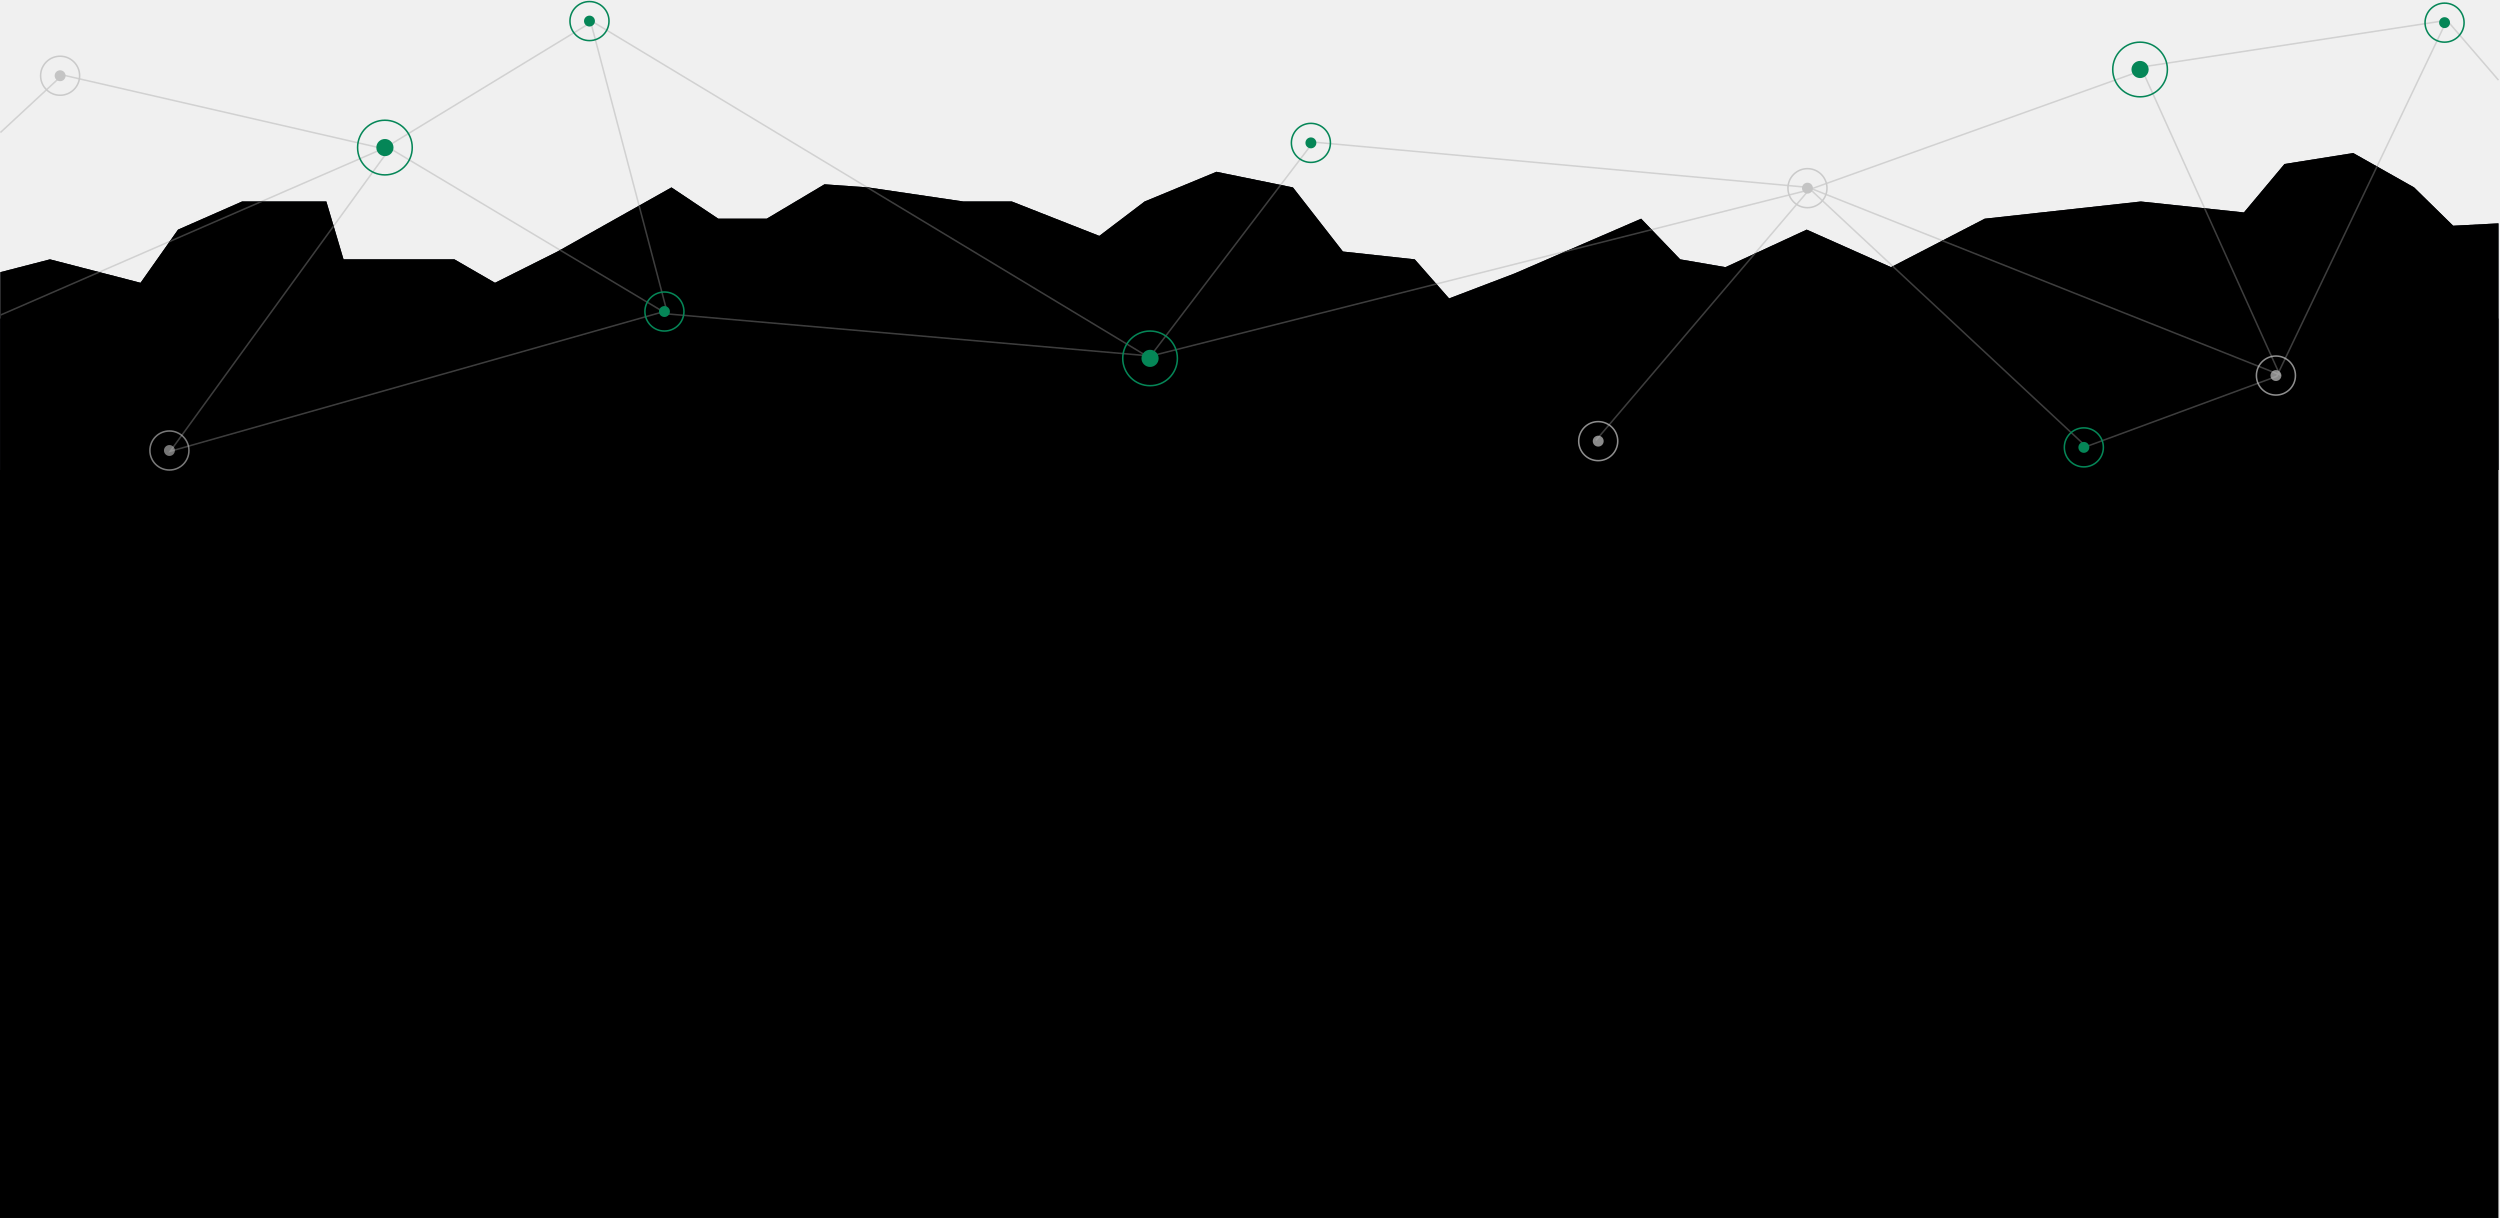
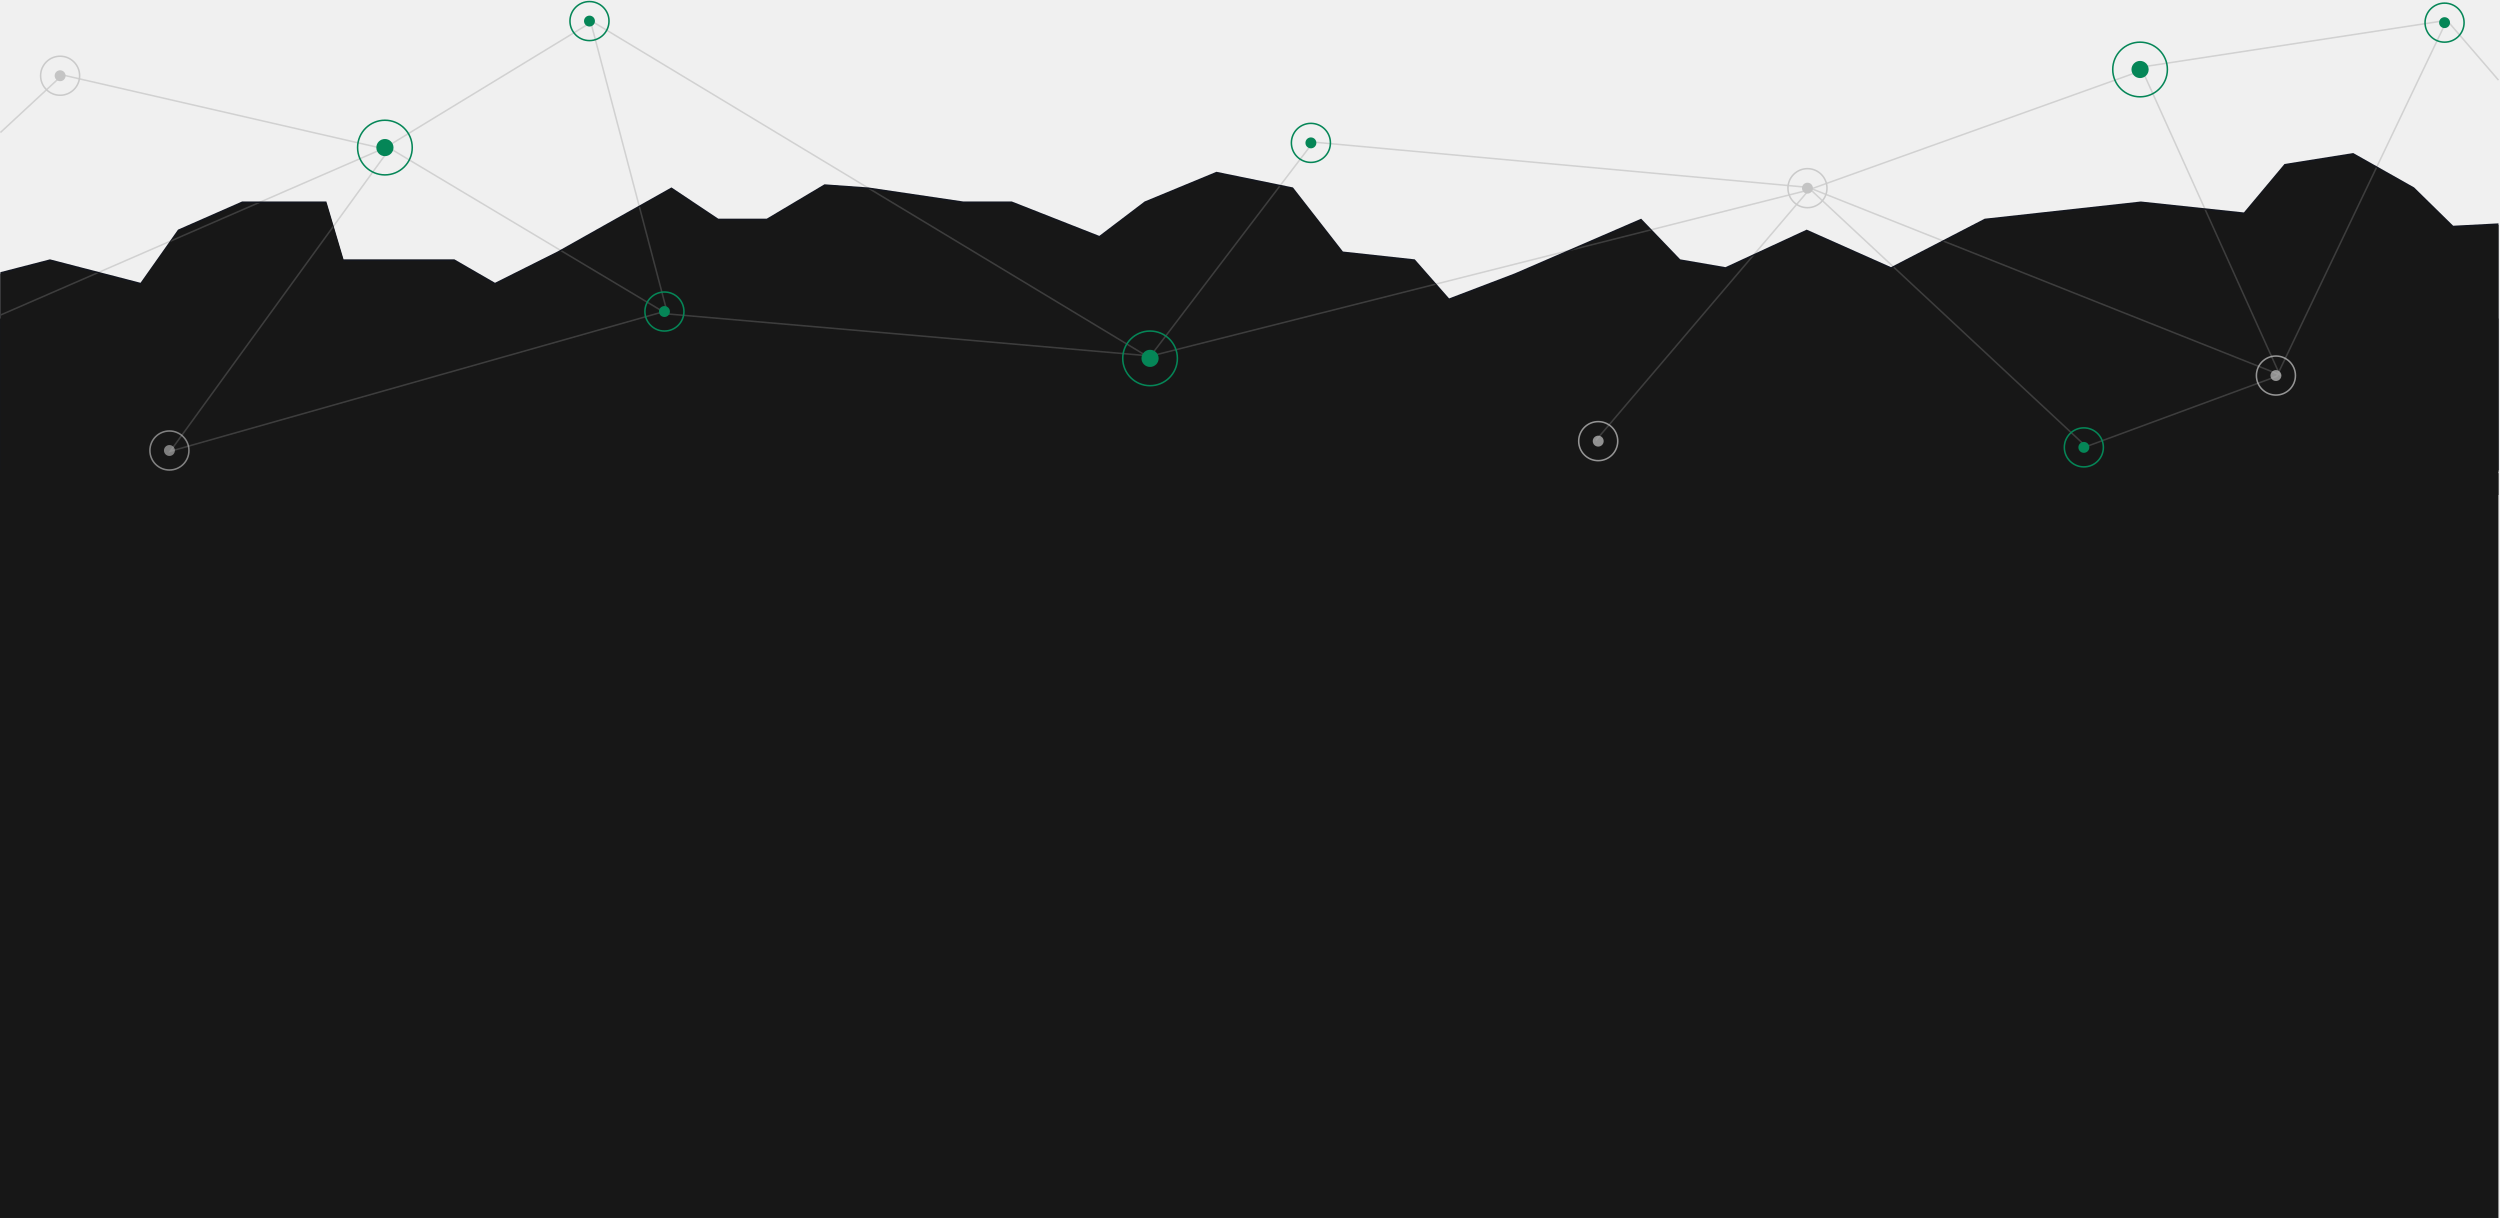
<svg xmlns="http://www.w3.org/2000/svg" xmlns:xlink="http://www.w3.org/1999/xlink" width="1601px" height="780px" viewBox="0 0 1601 780" version="1.1">
  <defs>
    <polygon id="path-1" points="0.25 76.284 32 68.08 90 83.098 114 49.058 155 31.037 209 31.037 220 68.08 291 68.08 317 83.098 357 63.074 430 22.026 460 42.05 491 42.05 528 20.024 556 22.026 617 31.037 648 31.037 704 53.063 733 31.037 779 12.014 828 22.026 860 63.074 906 68.08 928 93.11 970 77.091 1051 42.05 1076 68.08 1105 73.086 1157 49.058 1211 73.086 1271 42.05 1371 31.037 1437 38.045 1463 7.008 1507 0 1546 22.026 1571 46.555 1600.025 45.035 1600.025 203 0.25 203" />
  </defs>
  <g id="Page-1" stroke="none" stroke-width="1" fill="none" fill-rule="evenodd">
-     <g id="overview-bg-2" transform="translate(0, 1)">
-       <g id="overview-bg">
-         <rect id="Rectangle" fill="#000000" x="0" y="203" width="1600" height="576" />
-         <g id="ver-3-bg-element">
-           <g id="Group">
-             <g id="Group-5" transform="translate(0, 12)" stroke="#D1D1D1">
-               <polyline id="Path-4" points="0.411 188.717 248 81 427 188 737 215 1157 109 1372 32" />
-               <path d="M379,1 L246,82" id="Path-18" />
-               <polyline id="Path-3" points="0.25 71.877 40 35 249 83 109 276 427 186 378 0 736 216 841 78 1158 107 1460 227 1371 30 1567 0 1600.025 38.309" />
-               <polyline id="Path-7" points="1566 2 1458 228 1336 273 1159 108 1022 269" />
-             </g>
-             <g id="Group-5" transform="translate(0, 97)">
-               <g id="Mask" fill="#13161F">
-                 <polygon id="path-1" points="0.25 76.284 32 68.08 90 83.098 114 49.058 155 31.037 209 31.037 220 68.08 291 68.08 317 83.098 357 63.074 430 22.026 460 42.05 491 42.05 528 20.024 556 22.026 617 31.037 648 31.037 704 53.063 733 31.037 779 12.014 828 22.026 860 63.074 906 68.08 928 93.11 970 77.091 1051 42.05 1076 68.08 1105 73.086 1157 49.058 1211 73.086 1271 42.05 1371 31.037 1437 38.045 1463 7.008 1507 0 1546 22.026 1571 46.555 1600.025 45.035 1600.025 203 0.25 203" />
-               </g>
-               <g id="Clipped">
-                 <mask id="mask-2" fill="white">
-                   <use xlink:href="#path-1" />
-                 </mask>
-                 <use id="path-1" fill="#000000" xlink:href="#path-1" />
-                 <g id="Group" mask="url(#mask-2)">
-                   <g transform="translate(-43, -85)">
-                     <g>
-                       <polyline id="Path-4" stroke="#3D3D3D" points="43.413 188.716 291 81 470 188 780 215 1200 109 1415 32" />
-                       <path d="M422,1 L289,82" id="Path-18" stroke="#3D3D3D" />
-                       <polyline id="Path-3" stroke="#3D3D3D" points="0 112 83 35 292 83 152 276 470 186 421 0 779 216 884 78 1201 107 1503 227 1414 30 1610 0 1710 116" />
-                       <polyline id="Path-7" stroke="#3D3D3D" points="1609 2 1501 228 1379 273 1202 108 1065 269" />
+     <g id="Group-7" transform="translate(0, 1)">
+       <g id="Group-5">
+         <g id="overview-bg-2">
+           <g id="overview-bg">
+             <rect id="Rectangle" fill="#171717" x="0" y="203" width="1600" height="576" />
+             <g id="ver-3-bg-element">
+               <g id="Group">
+                 <g id="Group-5" transform="translate(0, 12)" stroke="#D1D1D1">
+                   <polyline id="Path-4" points="0.411 188.717 248 81 427 188 737 215 1157 109 1372 32" />
+                   <path d="M379,1 L246,82" id="Path-18" />
+                   <polyline id="Path-3" points="0.25 71.877 40 35 249 83 109 276 427 186 378 0 736 216 841 78 1158 107 1460 227 1371 30 1567 0 1600.025 38.309" />
+                   <polyline id="Path-7" points="1566 2 1458 228 1336 273 1159 108 1022 269" />
+                 </g>
+                 <g id="Group-5" transform="translate(0, 97)">
+                   <g id="Mask" fill="#13161F">
+                     <polygon id="path-1" points="0.25 76.284 32 68.08 90 83.098 114 49.058 155 31.037 209 31.037 220 68.08 291 68.08 317 83.098 357 63.074 430 22.026 460 42.05 491 42.05 528 20.024 556 22.026 617 31.037 648 31.037 704 53.063 733 31.037 779 12.014 828 22.026 860 63.074 906 68.08 928 93.11 970 77.091 1051 42.05 1076 68.08 1105 73.086 1157 49.058 1211 73.086 1271 42.05 1371 31.037 1437 38.045 1463 7.008 1507 0 1546 22.026 1571 46.555 1600.025 45.035 1600.025 203 0.25 203" />
+                   </g>
+                   <g id="Clipped" transform="translate(0, 1)">
+                     <mask id="mask-2" fill="white">
+                       <use xlink:href="#path-1" />
+                     </mask>
+                     <use id="path-1" fill="#171717" xlink:href="#path-1" />
+                     <g id="Group" mask="url(#mask-2)">
+                       <g transform="translate(-43, -86)">
+                         <g>
+                           <polyline id="Path-4" stroke="#3D3D3D" points="43.413 188.716 291 81 470 188 780 215 1200 109 1415 32" />
+                           <path d="M422,1 L289,82" id="Path-18" stroke="#3D3D3D" />
+                           <polyline id="Path-3" stroke="#3D3D3D" points="0 112 83 35 292 83 152 276 470 186 421 0 779 216 884 78 1201 107 1503 227 1414 30 1610 0 1710 116" />
+                           <polyline id="Path-7" stroke="#3D3D3D" points="1609 2 1501 228 1379 273 1202 108 1065 269" />
+                         </g>
+                       </g>
                    </g>
+                   </g>
+                 </g>
+                 <g id="Group-4" transform="translate(26, 0)">
+                   <g id="dots" transform="translate(339, 0)">
+                     <circle id="Oval-2" fill="#058657" cx="12.5" cy="12.5" r="3.5" />
+                     <circle id="Oval-2" stroke="#058657" cx="12.5" cy="12.5" r="12.5" />
+                   </g>
+                   <g id="dots" transform="translate(203, 26)">
+                     <circle id="Oval-2" fill="#058657" cx="17.5" cy="67.5" r="5.5" />
+                     <circle id="Oval-2" stroke="#058657" cx="17.5" cy="67.5" r="17.5" />
+                     <circle id="Oval-2" fill="#058657" cx="507.5" cy="202.5" r="5.5" />
+                     <circle id="Oval-2" stroke="#058657" cx="507.5" cy="202.5" r="17.5" />
+                     <circle id="Oval-2" fill="#058657" cx="1141.5" cy="17.5" r="5.5" />
+                     <circle id="Oval-2" stroke="#058657" cx="1141.5" cy="17.5" r="17.5" />
+                   </g>
+                   <g id="dots" transform="translate(1119, 107)">
+                     <circle id="Oval-2" fill="#C4C4C4" cx="12.5" cy="12.5" r="3.5" />
+                     <circle id="Oval-2" stroke="#CACACA" cx="12.5" cy="12.5" r="12.5" />
+                   </g>
+                   <g id="dots" opacity="0.7" transform="translate(985, 269)">
+                     <circle id="Oval-2" fill="#C4C4C4" cx="12.5" cy="12.5" r="3.5" />
+                     <circle id="Oval-2" stroke="#CACACA" cx="12.5" cy="12.5" r="12.5" />
+                   </g>
+                   <g id="dots" opacity="0.7" transform="translate(1419, 227)">
+                     <circle id="Oval-2" fill="#C4C4C4" cx="12.5" cy="12.5" r="3.5" />
+                     <circle id="Oval-2" stroke="#CACACA" cx="12.5" cy="12.5" r="12.5" />
+                   </g>
+                   <g id="dots" opacity="0.6" transform="translate(70, 275)">
+                     <circle id="Oval-2" fill="#C4C4C4" cx="12.5" cy="12.5" r="3.5" />
+                     <circle id="Oval-2" stroke="#CACACA" cx="12.5" cy="12.5" r="12.5" />
+                   </g>
+                   <g id="dots" transform="translate(0, 35)">
+                     <circle id="Oval-2" fill="#C4C4C4" cx="12.5" cy="12.5" r="3.5" />
+                     <circle id="Oval-2" stroke="#CACACA" cx="12.5" cy="12.5" r="12.5" />
+                   </g>
+                   <g id="dots" transform="translate(1296, 273)">
+                     <circle id="Oval-2" fill="#058657" cx="12.5" cy="12.5" r="3.5" />
+                     <circle id="Oval-2" stroke="#058657" cx="12.5" cy="12.5" r="12.5" />
+                   </g>
+                   <g id="dots" transform="translate(387, 186)">
+                     <circle id="Oval-2" fill="#058657" cx="12.5" cy="12.5" r="3.5" />
+                     <circle id="Oval-2" stroke="#058657" cx="12.5" cy="12.5" r="12.5" />
+                   </g>
+                   <g id="dots" transform="translate(1527, 1)">
+                     <circle id="Oval-2" fill="#058657" cx="12.5" cy="12.5" r="3.5" />
+                     <circle id="Oval-2" stroke="#058657" cx="12.5" cy="12.5" r="12.5" />
+                   </g>
+                   <g id="dots" transform="translate(801, 78)">
+                     <circle id="Oval-2" fill="#058657" cx="12.5" cy="12.5" r="3.5" />
+                     <circle id="Oval-2" stroke="#058657" cx="12.5" cy="12.5" r="12.5" />
                  </g>
                </g>
              </g>
            </g>
-             <g id="Group-4" transform="translate(26, 0)">
-               <g id="dots" transform="translate(339, 0)">
-                 <circle id="Oval-2" fill="#058657" cx="12.5" cy="12.5" r="3.5" />
-                 <circle id="Oval-2" stroke="#058657" cx="12.5" cy="12.5" r="12.5" />
-               </g>
-               <g id="dots" transform="translate(203, 26)">
-                 <circle id="Oval-2" fill="#058657" cx="17.5" cy="67.5" r="5.5" />
-                 <circle id="Oval-2" stroke="#058657" cx="17.5" cy="67.5" r="17.5" />
-                 <circle id="Oval-2" fill="#058657" cx="507.5" cy="202.5" r="5.5" />
-                 <circle id="Oval-2" stroke="#058657" cx="507.5" cy="202.5" r="17.5" />
-                 <circle id="Oval-2" fill="#058657" cx="1141.5" cy="17.5" r="5.5" />
-                 <circle id="Oval-2" stroke="#058657" cx="1141.5" cy="17.5" r="17.5" />
-               </g>
-               <g id="dots" transform="translate(1119, 107)">
-                 <circle id="Oval-2" fill="#C4C4C4" cx="12.5" cy="12.5" r="3.5" />
-                 <circle id="Oval-2" stroke="#CACACA" cx="12.5" cy="12.5" r="12.5" />
-               </g>
-               <g id="dots" opacity="0.7" transform="translate(985, 269)">
-                 <circle id="Oval-2" fill="#C4C4C4" cx="12.5" cy="12.5" r="3.5" />
-                 <circle id="Oval-2" stroke="#CACACA" cx="12.5" cy="12.5" r="12.5" />
-               </g>
-               <g id="dots" opacity="0.7" transform="translate(1419, 227)">
-                 <circle id="Oval-2" fill="#C4C4C4" cx="12.5" cy="12.5" r="3.5" />
-                 <circle id="Oval-2" stroke="#CACACA" cx="12.5" cy="12.5" r="12.5" />
-               </g>
-               <g id="dots" opacity="0.6" transform="translate(70, 275)">
-                 <circle id="Oval-2" fill="#C4C4C4" cx="12.5" cy="12.5" r="3.5" />
-                 <circle id="Oval-2" stroke="#CACACA" cx="12.5" cy="12.5" r="12.5" />
-               </g>
-               <g id="dots" transform="translate(0, 35)">
-                 <circle id="Oval-2" fill="#C4C4C4" cx="12.5" cy="12.5" r="3.5" />
-                 <circle id="Oval-2" stroke="#CACACA" cx="12.5" cy="12.5" r="12.5" />
-               </g>
-               <g id="dots" transform="translate(1296, 273)">
-                 <circle id="Oval-2" fill="#058657" cx="12.5" cy="12.5" r="3.5" />
-                 <circle id="Oval-2" stroke="#058657" cx="12.5" cy="12.5" r="12.5" />
-               </g>
-               <g id="dots" transform="translate(387, 186)">
-                 <circle id="Oval-2" fill="#058657" cx="12.5" cy="12.5" r="3.5" />
-                 <circle id="Oval-2" stroke="#058657" cx="12.5" cy="12.5" r="12.5" />
-               </g>
-               <g id="dots" transform="translate(1527, 1)">
-                 <circle id="Oval-2" fill="#058657" cx="12.5" cy="12.5" r="3.5" />
-                 <circle id="Oval-2" stroke="#058657" cx="12.5" cy="12.5" r="12.5" />
-               </g>
-               <g id="dots" transform="translate(801, 78)">
-                 <circle id="Oval-2" fill="#058657" cx="12.5" cy="12.5" r="3.5" />
-                 <circle id="Oval-2" stroke="#058657" cx="12.5" cy="12.5" r="12.5" />
-               </g>
-             </g>
          </g>
        </g>
+         <rect id="Rectangle" fill="#171717" x="0" y="302" width="1600" height="14" />
      </g>
    </g>
  </g>
</svg>
